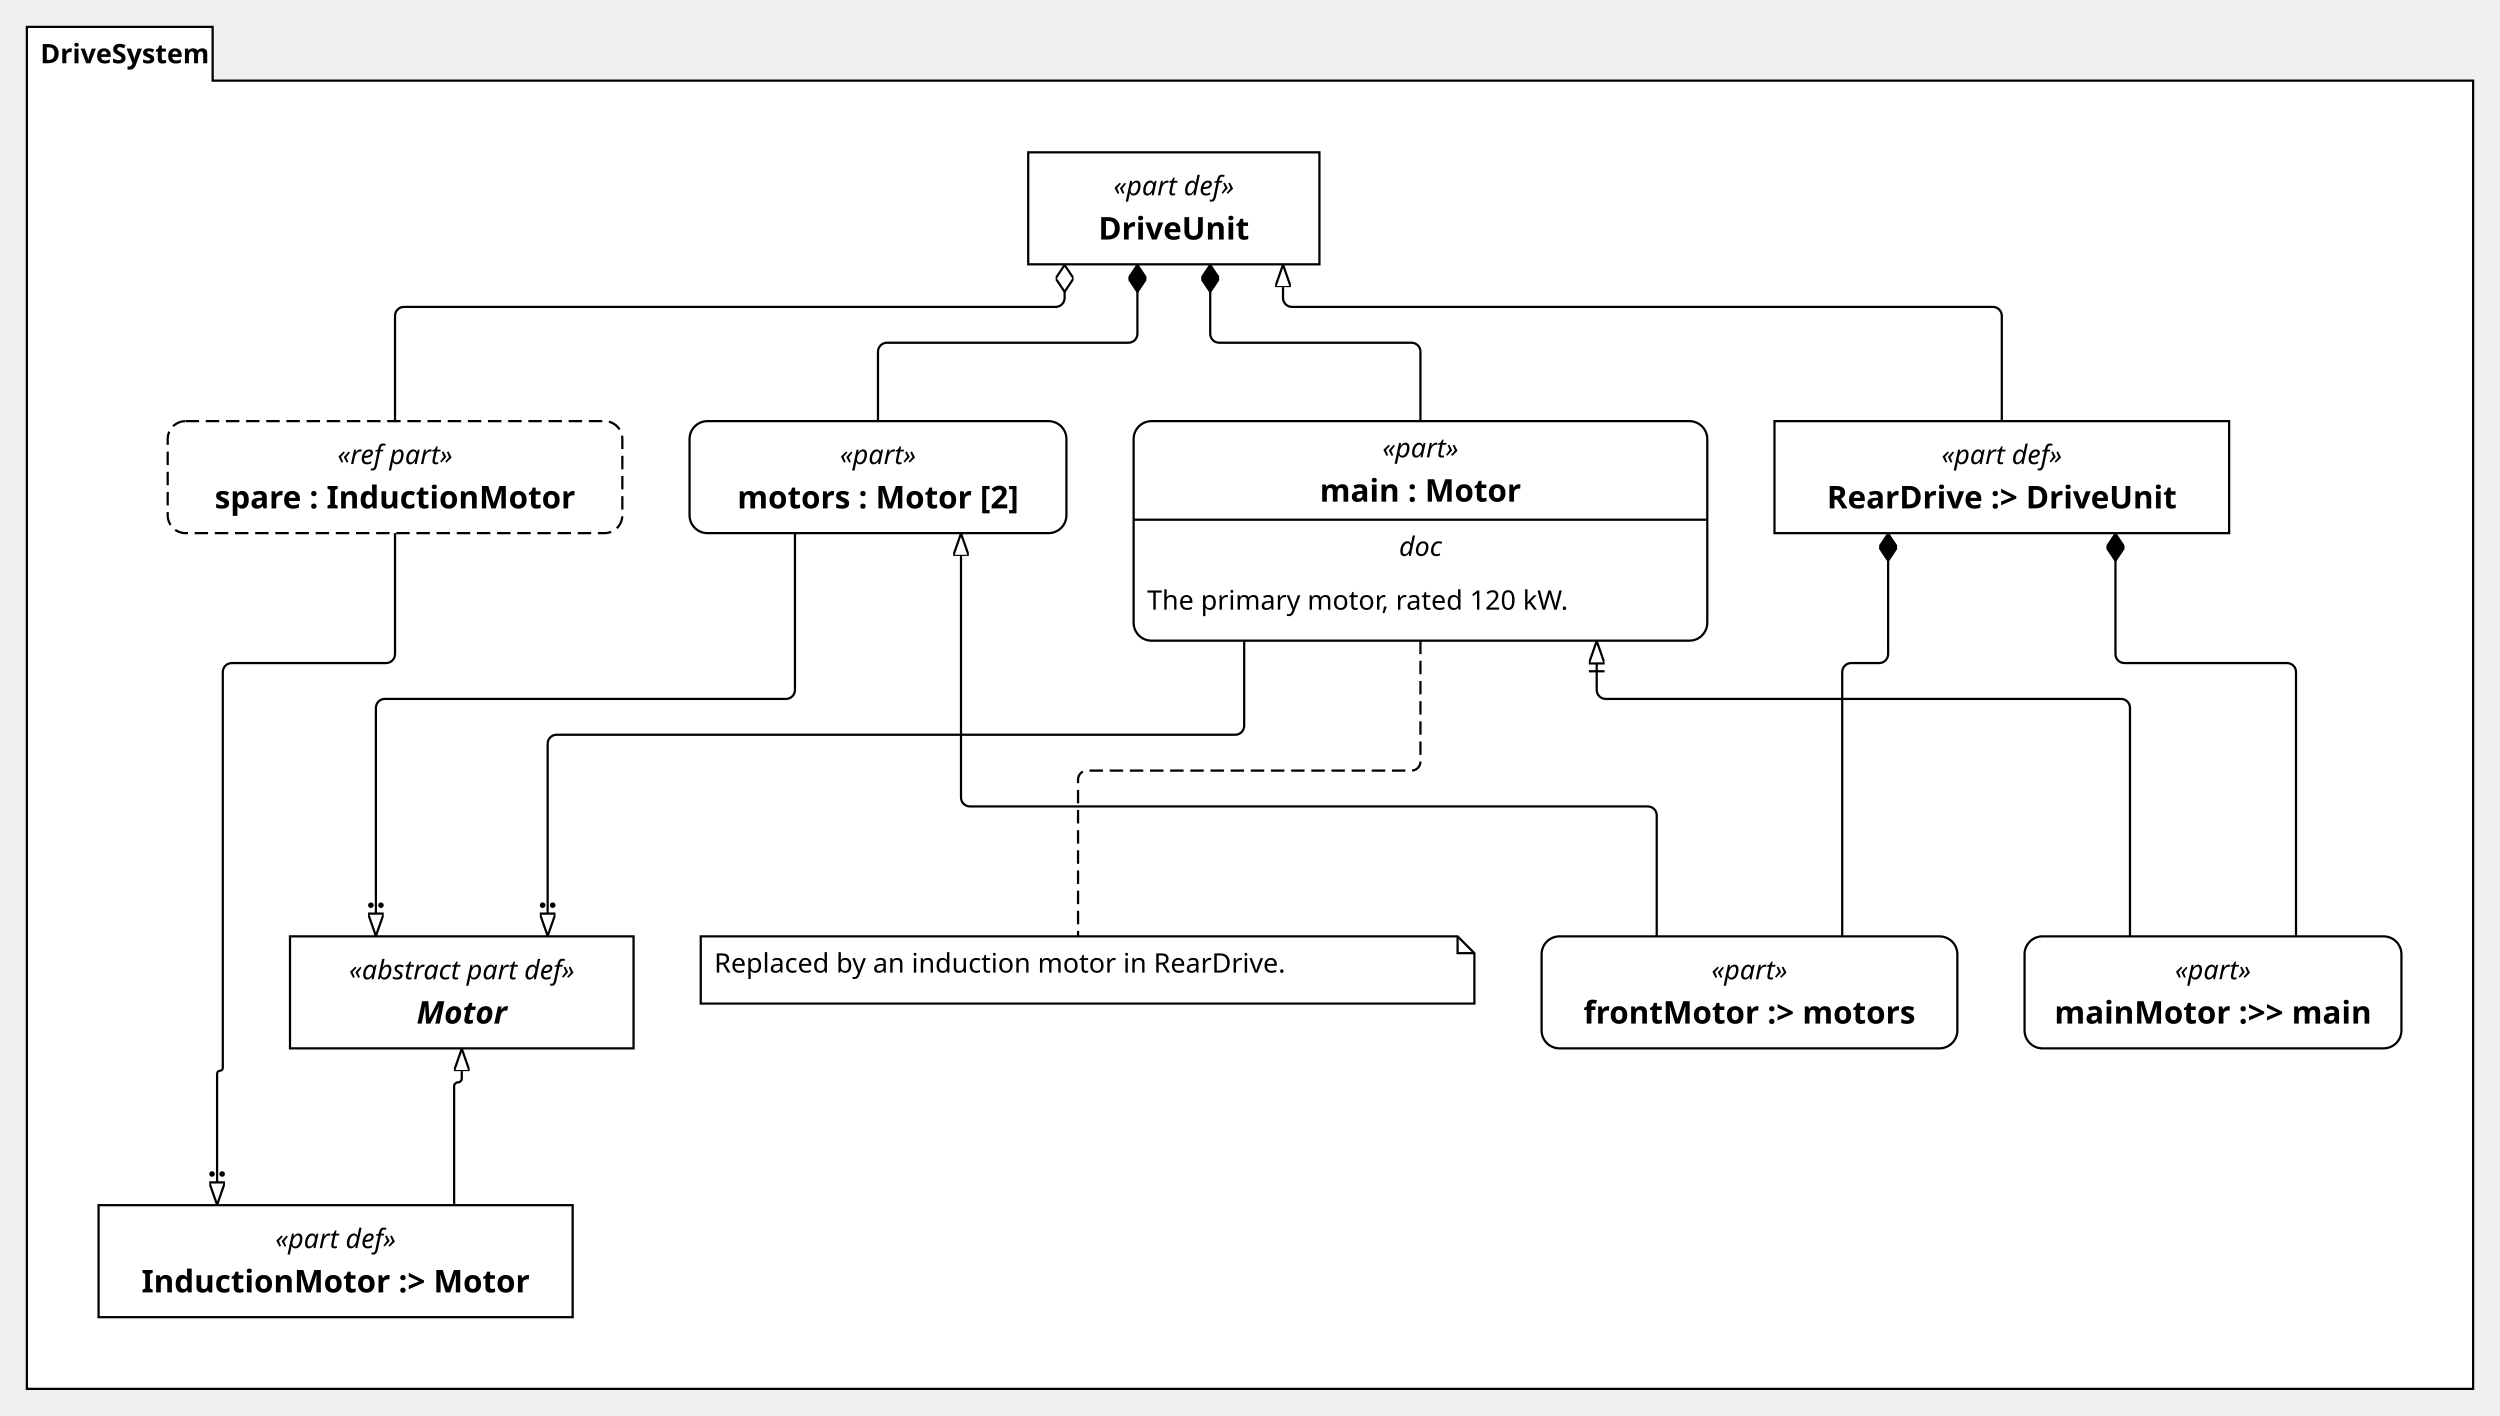
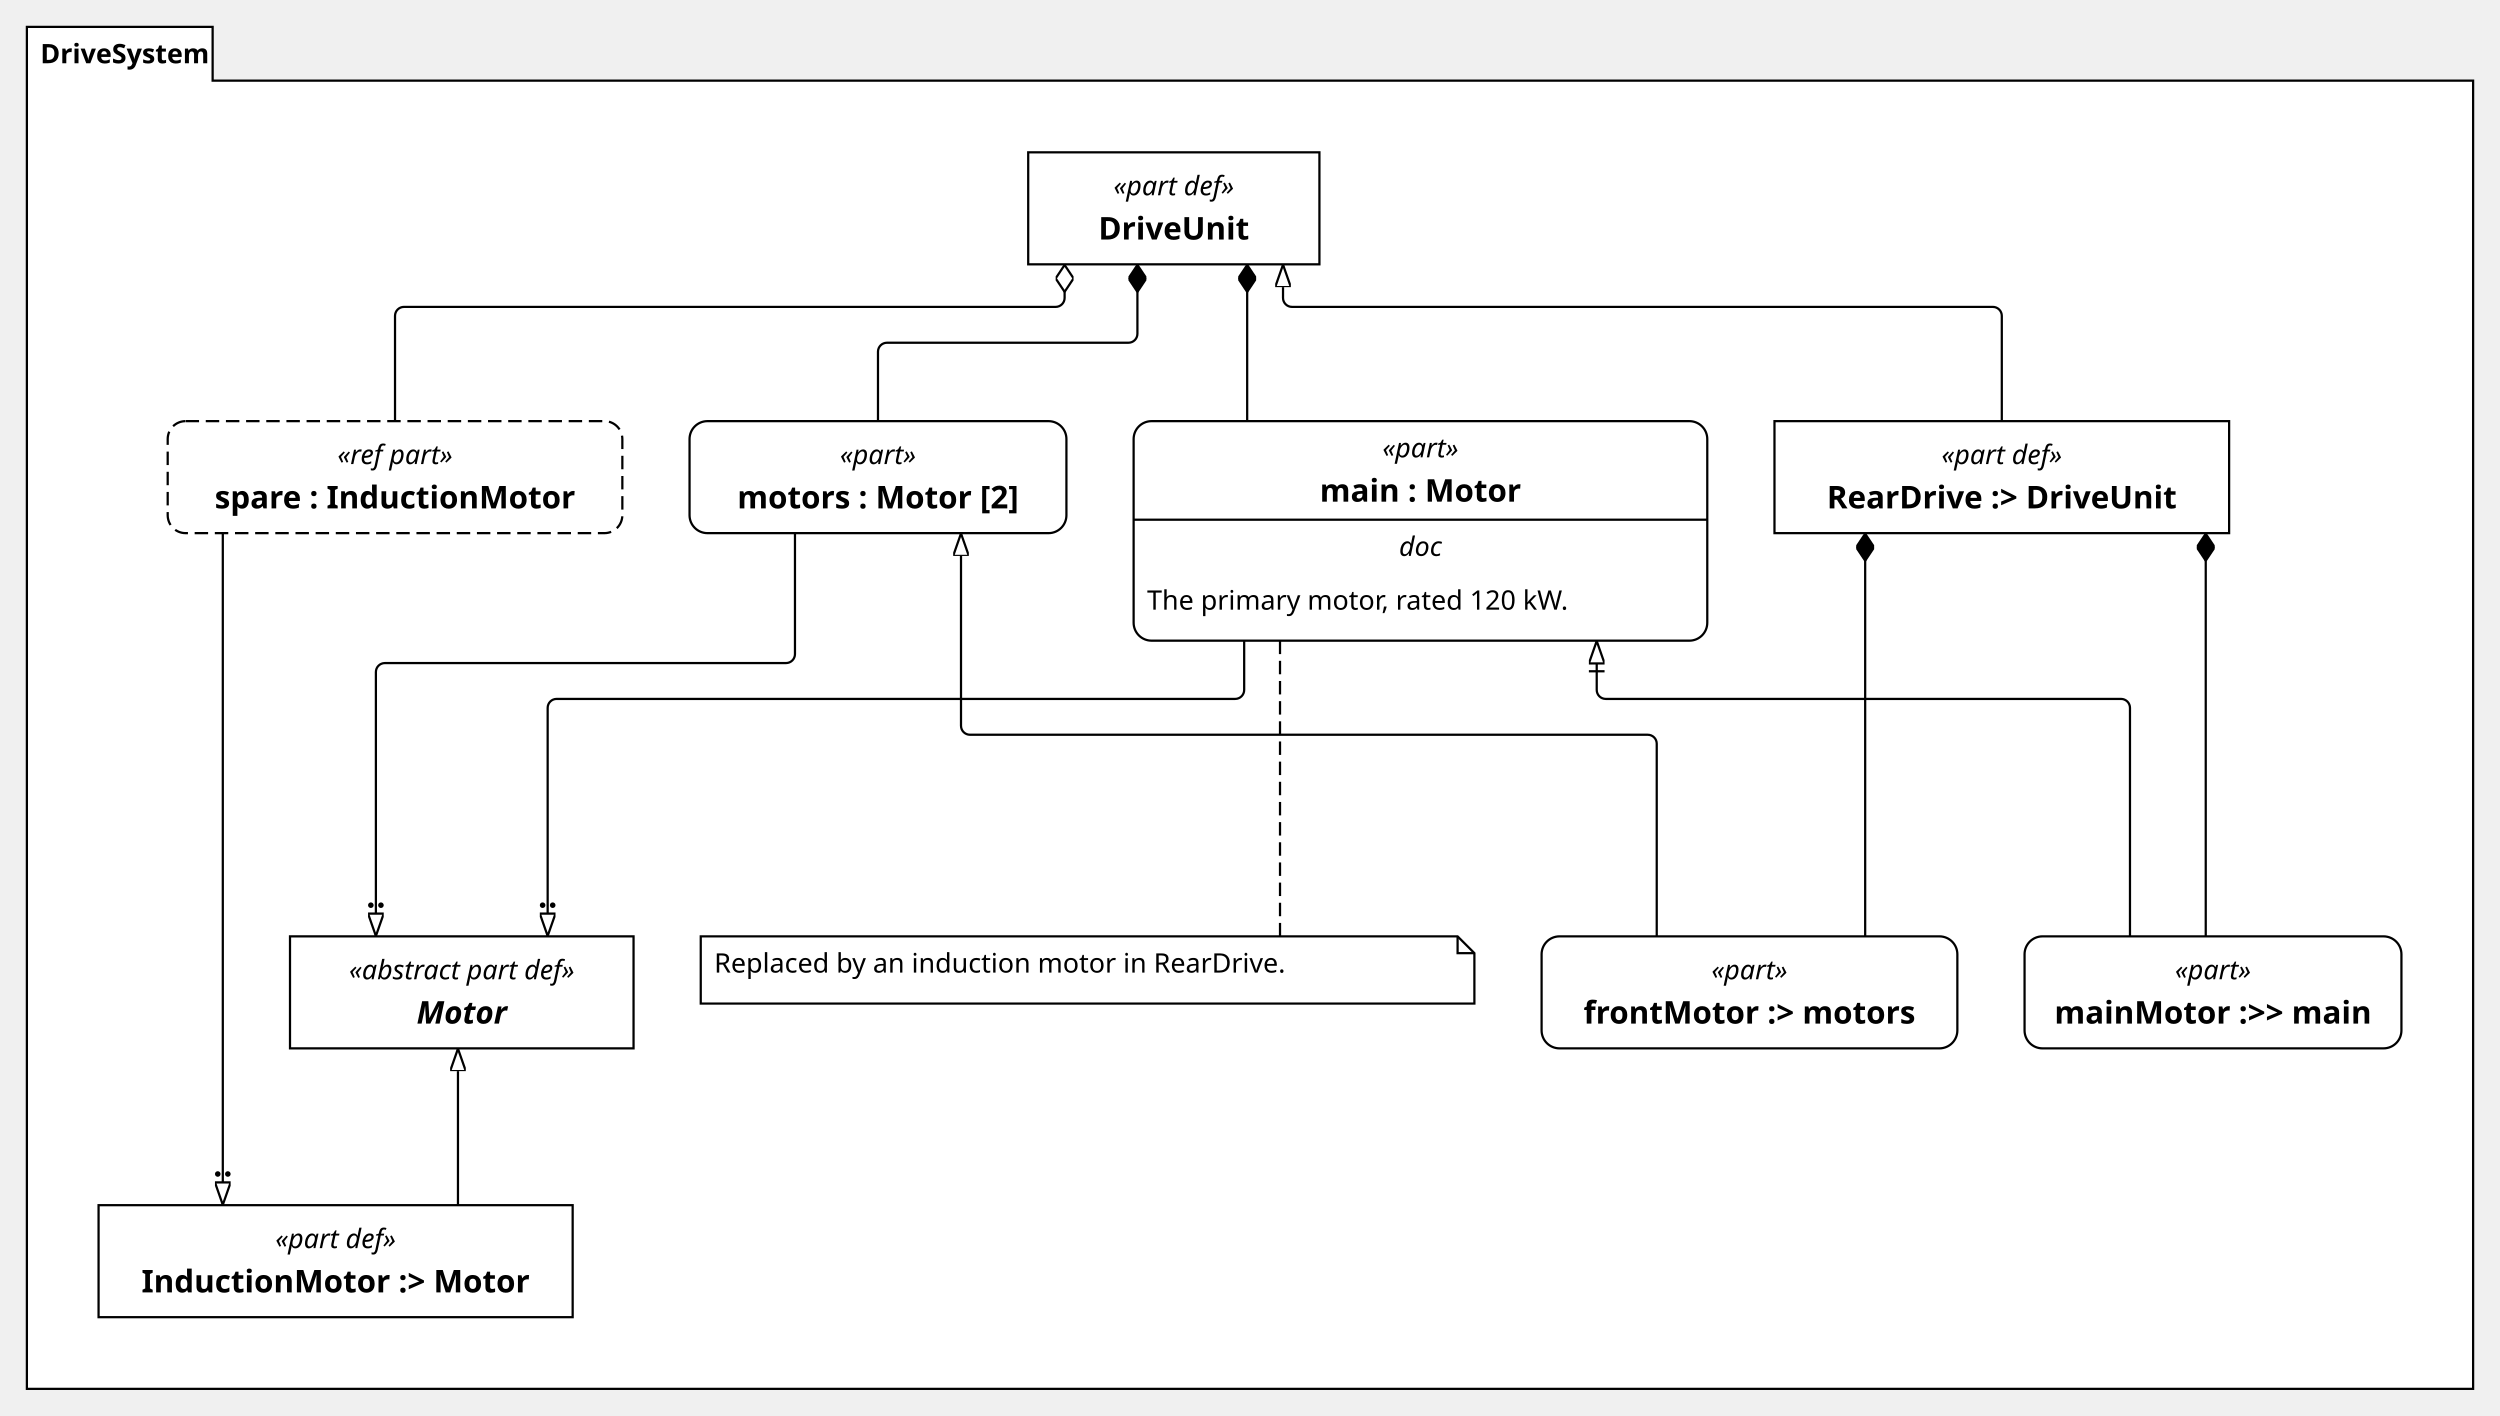
<svg xmlns="http://www.w3.org/2000/svg" width="1116.02" height="632.00" viewBox="0 0 1116.02 632.00">
  <defs>
    <marker id="line-end-open-chevron" markerWidth="10.165" markerHeight="7" refX="10.165" refY="3.5" orient="auto">
      <polyline points="0 0, 10 3.5, 0 7" fill="none" stroke="#000000" stroke-width="1.00" stroke-linejoin="bevel" />
    </marker>
    <marker id="line-end-hollow-triangle" markerWidth="10.165" markerHeight="7" refX="10.165" refY="3.5" orient="auto">
      <polygon points="0 0, 10 3.5, 0 7" fill="#FFFFFF" stroke="#000000" stroke-width="1.00" stroke-linejoin="bevel" />
    </marker>
    <marker id="line-end-filled-arrow" markerWidth="10.165" markerHeight="7" refX="10.165" refY="3.5" orient="auto">
      <polygon points="0 0, 10 3.5, 0 7" fill="#000000" stroke="#000000" stroke-width="1.00" stroke-linejoin="bevel" />
    </marker>
    <marker id="line-end-hollow-triangle-crossbar" markerWidth="14.665" markerHeight="7" refX="14.665" refY="3.5" orient="auto">
      <polygon points="4.5 0, 14.5 3.5, 4.5 7" fill="#FFFFFF" stroke="#000000" stroke-width="1.00" stroke-linejoin="bevel" />
      <line x1="1" y1="0" x2="1" y2="7" stroke="#000000" stroke-width="1.00" />
    </marker>
    <marker id="line-end-hollow-diamond" markerWidth="14" markerHeight="8" refX="13.277" refY="4" orient="auto">
      <polygon points="1 4, 7 0, 13 4, 7 8" fill="#FFFFFF" stroke="#000000" stroke-width="1.00" stroke-linejoin="bevel" />
    </marker>
    <marker id="line-end-filled-diamond" markerWidth="14" markerHeight="8" refX="13.277" refY="4" orient="auto">
      <polygon points="1 4, 7 0, 13 4, 7 8" fill="#000000" stroke="#000000" stroke-width="1.00" stroke-linejoin="bevel" />
    </marker>
    <marker id="line-end-circle" markerWidth="10" markerHeight="10" refX="9.5" refY="5" orient="auto">
      <circle cx="5" cy="5" r="4" fill="#FFFFFF" stroke="#000000" stroke-width="1.00" />
    </marker>
    <marker id="line-end-bar" markerWidth="4" markerHeight="12" refX="2.5" refY="6" orient="auto">
      <line x1="2" y1="0" x2="2" y2="12" stroke="#000000" stroke-width="1.00" />
    </marker>
    <marker id="line-end-hollow-triangle-two-dots" markerWidth="15.165" markerHeight="7" refX="15.165" refY="3.5" orient="auto">
      <polygon points="5 0, 15 3.5, 5 7" fill="#FFFFFF" stroke="#000000" stroke-width="1.00" stroke-linejoin="bevel" />
      <circle cx="1.25" cy="1.25" r="1.25" fill="#000000" />
      <circle cx="1.25" cy="5.75" r="1.25" fill="#000000" />
    </marker>
    <filter id="label-bg" x="-0.05" y="-0.05" width="1.1" height="1.1">
      <feFlood flood-color="#FFFFFF" />
      <feComposite in="SourceGraphic" operator="over" />
    </filter>
  </defs>
  <path d="M 12.00 36.00 L 12.00 12.00 L 94.92 12.00 L 94.92 36.00 L 1104.02 36.00 L 1104.02 620.00 L 12.00 620.00 Z" fill="#FFFFFF" stroke="#000000" stroke-width="1.00" />
  <text x="18.00" y="24.00" font-family="Noto Sans, sans-serif" font-size="12.00" font-weight="bold" fill="#000000" text-anchor="start" dominant-baseline="middle">DriveSystem</text>
  <rect x="129.46" y="418.00" width="153.36" height="50.00" fill="#FFFFFF" stroke="#000000" stroke-width="1.00" />
  <text x="206.14" y="433.00" font-family="Noto Sans, sans-serif" font-size="12.00" font-style="italic" fill="#000000" text-anchor="middle" dominant-baseline="middle">«abstract part def»</text>
  <text x="206.14" y="452.00" font-family="Noto Sans, sans-serif" font-size="14.00" font-weight="bold" font-style="italic" fill="#000000" text-anchor="middle" dominant-baseline="middle">Motor</text>
  <rect x="44.00" y="538.00" width="211.64" height="50.00" fill="#FFFFFF" stroke="#000000" stroke-width="1.00" />
  <text x="149.82" y="553.00" font-family="Noto Sans, sans-serif" font-size="12.00" font-style="italic" fill="#000000" text-anchor="middle" dominant-baseline="middle">«part def»</text>
  <text x="149.82" y="572.00" font-family="Noto Sans, sans-serif" font-size="14.00" font-weight="bold" fill="#000000" text-anchor="middle" dominant-baseline="middle">InductionMotor :&gt; Motor</text>
  <rect x="459.00" y="68.00" width="130.00" height="50.00" fill="#FFFFFF" stroke="#000000" stroke-width="1.00" />
  <text x="524.00" y="83.00" font-family="Noto Sans, sans-serif" font-size="12.00" font-style="italic" fill="#000000" text-anchor="middle" dominant-baseline="middle">«part def»</text>
  <text x="524.00" y="102.00" font-family="Noto Sans, sans-serif" font-size="14.00" font-weight="bold" fill="#000000" text-anchor="middle" dominant-baseline="middle">DriveUnit</text>
  <rect x="307.82" y="188.00" width="168.24" height="50.00" fill="#FFFFFF" stroke="#000000" stroke-width="1.00" rx="8.00" ry="8.00" />
  <text x="391.94" y="203.00" font-family="Noto Sans, sans-serif" font-size="12.00" font-style="italic" fill="#000000" text-anchor="middle" dominant-baseline="middle">«part»</text>
  <text x="391.94" y="222.00" font-family="Noto Sans, sans-serif" font-size="14.00" font-weight="bold" fill="#000000" text-anchor="middle" dominant-baseline="middle">motors : Motor [2]</text>
  <rect x="506.06" y="188.00" width="256.08" height="98.00" fill="#FFFFFF" stroke="#000000" stroke-width="1.00" rx="8.00" ry="8.00" />
  <text x="634.10" y="200.00" font-family="Noto Sans, sans-serif" font-size="12.00" font-style="italic" fill="#000000" text-anchor="middle" dominant-baseline="middle">«part»</text>
  <text x="634.10" y="219.00" font-family="Noto Sans, sans-serif" font-size="14.00" font-weight="bold" fill="#000000" text-anchor="middle" dominant-baseline="middle">main : Motor</text>
  <line x1="506.06" y1="232.00" x2="762.14" y2="232.00" stroke="#000000" stroke-width="1.00" />
  <text x="634.10" y="244.00" font-family="Noto Sans, sans-serif" font-size="12.00" font-style="italic" fill="#000000" text-anchor="middle" dominant-baseline="middle">doc</text>
  <text x="512.06" y="268.00" font-family="Noto Sans, sans-serif" font-size="12.00" fill="#000000" text-anchor="start" dominant-baseline="middle">The primary motor, rated 120 kW.</text>
  <path d="M 312.82 418.00 L 650.68 418.00 L 658.18 425.50 L 658.18 448.00 L 312.82 448.00 Z" fill="#FFFFFF" stroke="#000000" stroke-width="1.00" />
  <path d="M 650.68 418.00 L 650.68 425.50 L 658.18 425.50" fill="none" stroke="#000000" stroke-width="1.00" />
  <text x="318.82" y="430.00" font-family="Noto Sans, sans-serif" font-size="12.00" fill="#000000" text-anchor="start" dominant-baseline="middle">Replaced by an induction motor in RearDrive.</text>
  <rect x="74.86" y="188.00" width="202.96" height="50.00" fill="#FFFFFF" stroke="#000000" stroke-width="1.00" rx="8.00" ry="8.00" stroke-dasharray="6 3" />
  <text x="176.34" y="203.00" font-family="Noto Sans, sans-serif" font-size="12.00" font-style="italic" fill="#000000" text-anchor="middle" dominant-baseline="middle">«ref part»</text>
  <text x="176.34" y="222.00" font-family="Noto Sans, sans-serif" font-size="14.00" font-weight="bold" fill="#000000" text-anchor="middle" dominant-baseline="middle">spare : InductionMotor</text>
  <rect x="792.14" y="188.00" width="202.96" height="50.00" fill="#FFFFFF" stroke="#000000" stroke-width="1.00" />
  <text x="893.62" y="203.00" font-family="Noto Sans, sans-serif" font-size="12.00" font-style="italic" fill="#000000" text-anchor="middle" dominant-baseline="middle">«part def»</text>
  <text x="893.62" y="222.00" font-family="Noto Sans, sans-serif" font-size="14.00" font-weight="bold" fill="#000000" text-anchor="middle" dominant-baseline="middle">RearDrive :&gt; DriveUnit</text>
  <rect x="688.18" y="418.00" width="185.60" height="50.00" fill="#FFFFFF" stroke="#000000" stroke-width="1.00" rx="8.00" ry="8.00" />
  <text x="780.98" y="433.00" font-family="Noto Sans, sans-serif" font-size="12.00" font-style="italic" fill="#000000" text-anchor="middle" dominant-baseline="middle">«part»</text>
  <text x="780.98" y="452.00" font-family="Noto Sans, sans-serif" font-size="14.00" font-weight="bold" fill="#000000" text-anchor="middle" dominant-baseline="middle">frontMotor :&gt; motors</text>
  <rect x="903.78" y="418.00" width="168.24" height="50.00" fill="#FFFFFF" stroke="#000000" stroke-width="1.00" rx="8.00" ry="8.00" />
  <text x="987.90" y="433.00" font-family="Noto Sans, sans-serif" font-size="12.00" font-style="italic" fill="#000000" text-anchor="middle" dominant-baseline="middle">«part»</text>
  <text x="987.90" y="452.00" font-family="Noto Sans, sans-serif" font-size="14.00" font-weight="bold" fill="#000000" text-anchor="middle" dominant-baseline="middle">mainMotor :&gt;&gt; main</text>
-   <path d="M 634.10 286.00 L 634.10 340.00 A 4.00 4.00 0 0 1 630.10 344.00 L 485.25 344.00 A 4.00 4.00 0 0 0 481.25 348.00 L 481.25 418.00" fill="none" stroke="#000000" stroke-width="1.00" stroke-dasharray="6 3" />
-   <path d="M 202.73 538.00 L 202.73 484.87 A 1.71 1.71 0 0 1 204.44 483.17 L 204.44 483.17 A 1.71 1.71 0 0 0 206.14 481.46 L 206.14 468.00" fill="none" stroke="#000000" stroke-width="1.00" marker-end="url(#line-end-hollow-triangle)" />
+   <path d="M 571.41 286.00 L 571.41 418.00" fill="none" stroke="#000000" stroke-width="1.00" stroke-dasharray="6 3" />
+   <path d="M 204.44 538.00 L 204.44 468.00" fill="none" stroke="#000000" stroke-width="1.00" marker-end="url(#line-end-hollow-triangle)" />
  <path d="M 391.94 188.00 L 391.94 157.00 A 4.00 4.00 0 0 1 395.94 153.00 L 503.75 153.00 A 4.00 4.00 0 0 0 507.75 149.00 L 507.75 118.00" fill="none" stroke="#000000" stroke-width="1.00" marker-end="url(#line-end-filled-diamond)" />
-   <path d="M 354.88 238.00 L 354.88 308.00 A 4.00 4.00 0 0 1 350.88 312.00 L 171.80 312.00 A 4.00 4.00 0 0 0 167.80 316.00 L 167.80 418.00" fill="none" stroke="#000000" stroke-width="1.00" marker-end="url(#line-end-hollow-triangle-two-dots)" />
-   <path d="M 634.10 188.00 L 634.10 157.00 A 4.00 4.00 0 0 0 630.10 153.00 L 544.25 153.00 A 4.00 4.00 0 0 1 540.25 149.00 L 540.25 118.00" fill="none" stroke="#000000" stroke-width="1.00" marker-end="url(#line-end-filled-diamond)" />
-   <path d="M 555.41 286.00 L 555.41 324.00 A 4.00 4.00 0 0 1 551.41 328.00 L 248.48 328.00 A 4.00 4.00 0 0 0 244.48 332.00 L 244.48 418.00" fill="none" stroke="#000000" stroke-width="1.00" marker-end="url(#line-end-hollow-triangle-two-dots)" />
+   <path d="M 354.88 238.00 L 354.88 292.00 A 4.00 4.00 0 0 1 350.88 296.00 L 171.80 296.00 A 4.00 4.00 0 0 0 167.80 300.00 L 167.80 418.00" fill="none" stroke="#000000" stroke-width="1.00" marker-end="url(#line-end-hollow-triangle-two-dots)" />
+   <path d="M 556.75 188.00 L 556.75 118.00" fill="none" stroke="#000000" stroke-width="1.00" marker-end="url(#line-end-filled-diamond)" />
+   <path d="M 555.41 286.00 L 555.41 308.00 A 4.00 4.00 0 0 1 551.41 312.00 L 248.48 312.00 A 4.00 4.00 0 0 0 244.48 316.00 L 244.48 418.00" fill="none" stroke="#000000" stroke-width="1.00" marker-end="url(#line-end-hollow-triangle-two-dots)" />
  <path d="M 176.34 188.00 L 176.34 141.00 A 4.00 4.00 0 0 1 180.34 137.00 L 471.25 137.00 A 4.00 4.00 0 0 0 475.25 133.00 L 475.25 118.00" fill="none" stroke="#000000" stroke-width="1.00" marker-end="url(#line-end-hollow-diamond)" />
-   <path d="M 176.34 238.00 L 176.34 292.00 A 4.00 4.00 0 0 1 172.34 296.00 L 103.46 296.00 A 4.00 4.00 0 0 0 99.46 300.00 L 99.46 476.72 A 1.28 1.28 0 0 1 98.19 478.00 L 98.19 478.00 A 1.28 1.28 0 0 0 96.91 479.28 L 96.91 538.00" fill="none" stroke="#000000" stroke-width="1.00" marker-end="url(#line-end-hollow-triangle-two-dots)" />
+   <path d="M 99.46 238.00 L 99.46 538.00" fill="none" stroke="#000000" stroke-width="1.00" marker-end="url(#line-end-hollow-triangle-two-dots)" />
  <path d="M 893.62 188.00 L 893.62 141.00 A 4.00 4.00 0 0 0 889.62 137.00 L 576.75 137.00 A 4.00 4.00 0 0 1 572.75 133.00 L 572.75 118.00" fill="none" stroke="#000000" stroke-width="1.00" marker-end="url(#line-end-hollow-triangle)" />
-   <path d="M 822.38 418.00 L 822.38 300.00 A 4.00 4.00 0 0 1 826.38 296.00 L 838.88 296.00 A 4.00 4.00 0 0 0 842.88 292.00 L 842.88 238.00" fill="none" stroke="#000000" stroke-width="1.00" marker-end="url(#line-end-filled-diamond)" />
-   <path d="M 739.58 418.00 L 739.58 364.00 A 4.00 4.00 0 0 0 735.58 360.00 L 433.00 360.00 A 4.00 4.00 0 0 1 429.00 356.00 L 429.00 238.00" fill="none" stroke="#000000" stroke-width="1.00" marker-end="url(#line-end-hollow-triangle)" />
-   <path d="M 1024.96 418.00 L 1024.96 300.00 A 4.00 4.00 0 0 0 1020.96 296.00 L 948.36 296.00 A 4.00 4.00 0 0 1 944.36 292.00 L 944.36 238.00" fill="none" stroke="#000000" stroke-width="1.00" marker-end="url(#line-end-filled-diamond)" />
+   <path d="M 832.63 418.00 L 832.63 238.00" fill="none" stroke="#000000" stroke-width="1.00" marker-end="url(#line-end-filled-diamond)" />
+   <path d="M 739.58 418.00 L 739.58 332.00 A 4.00 4.00 0 0 0 735.58 328.00 L 433.00 328.00 A 4.00 4.00 0 0 1 429.00 324.00 L 429.00 238.00" fill="none" stroke="#000000" stroke-width="1.00" marker-end="url(#line-end-hollow-triangle)" />
+   <path d="M 984.66 418.00 L 984.66 238.00" fill="none" stroke="#000000" stroke-width="1.00" marker-end="url(#line-end-filled-diamond)" />
  <path d="M 950.84 418.00 L 950.84 316.00 A 4.00 4.00 0 0 0 946.84 312.00 L 716.79 312.00 A 4.00 4.00 0 0 1 712.79 308.00 L 712.79 286.00" fill="none" stroke="#000000" stroke-width="1.00" marker-end="url(#line-end-hollow-triangle-crossbar)" />
</svg>
